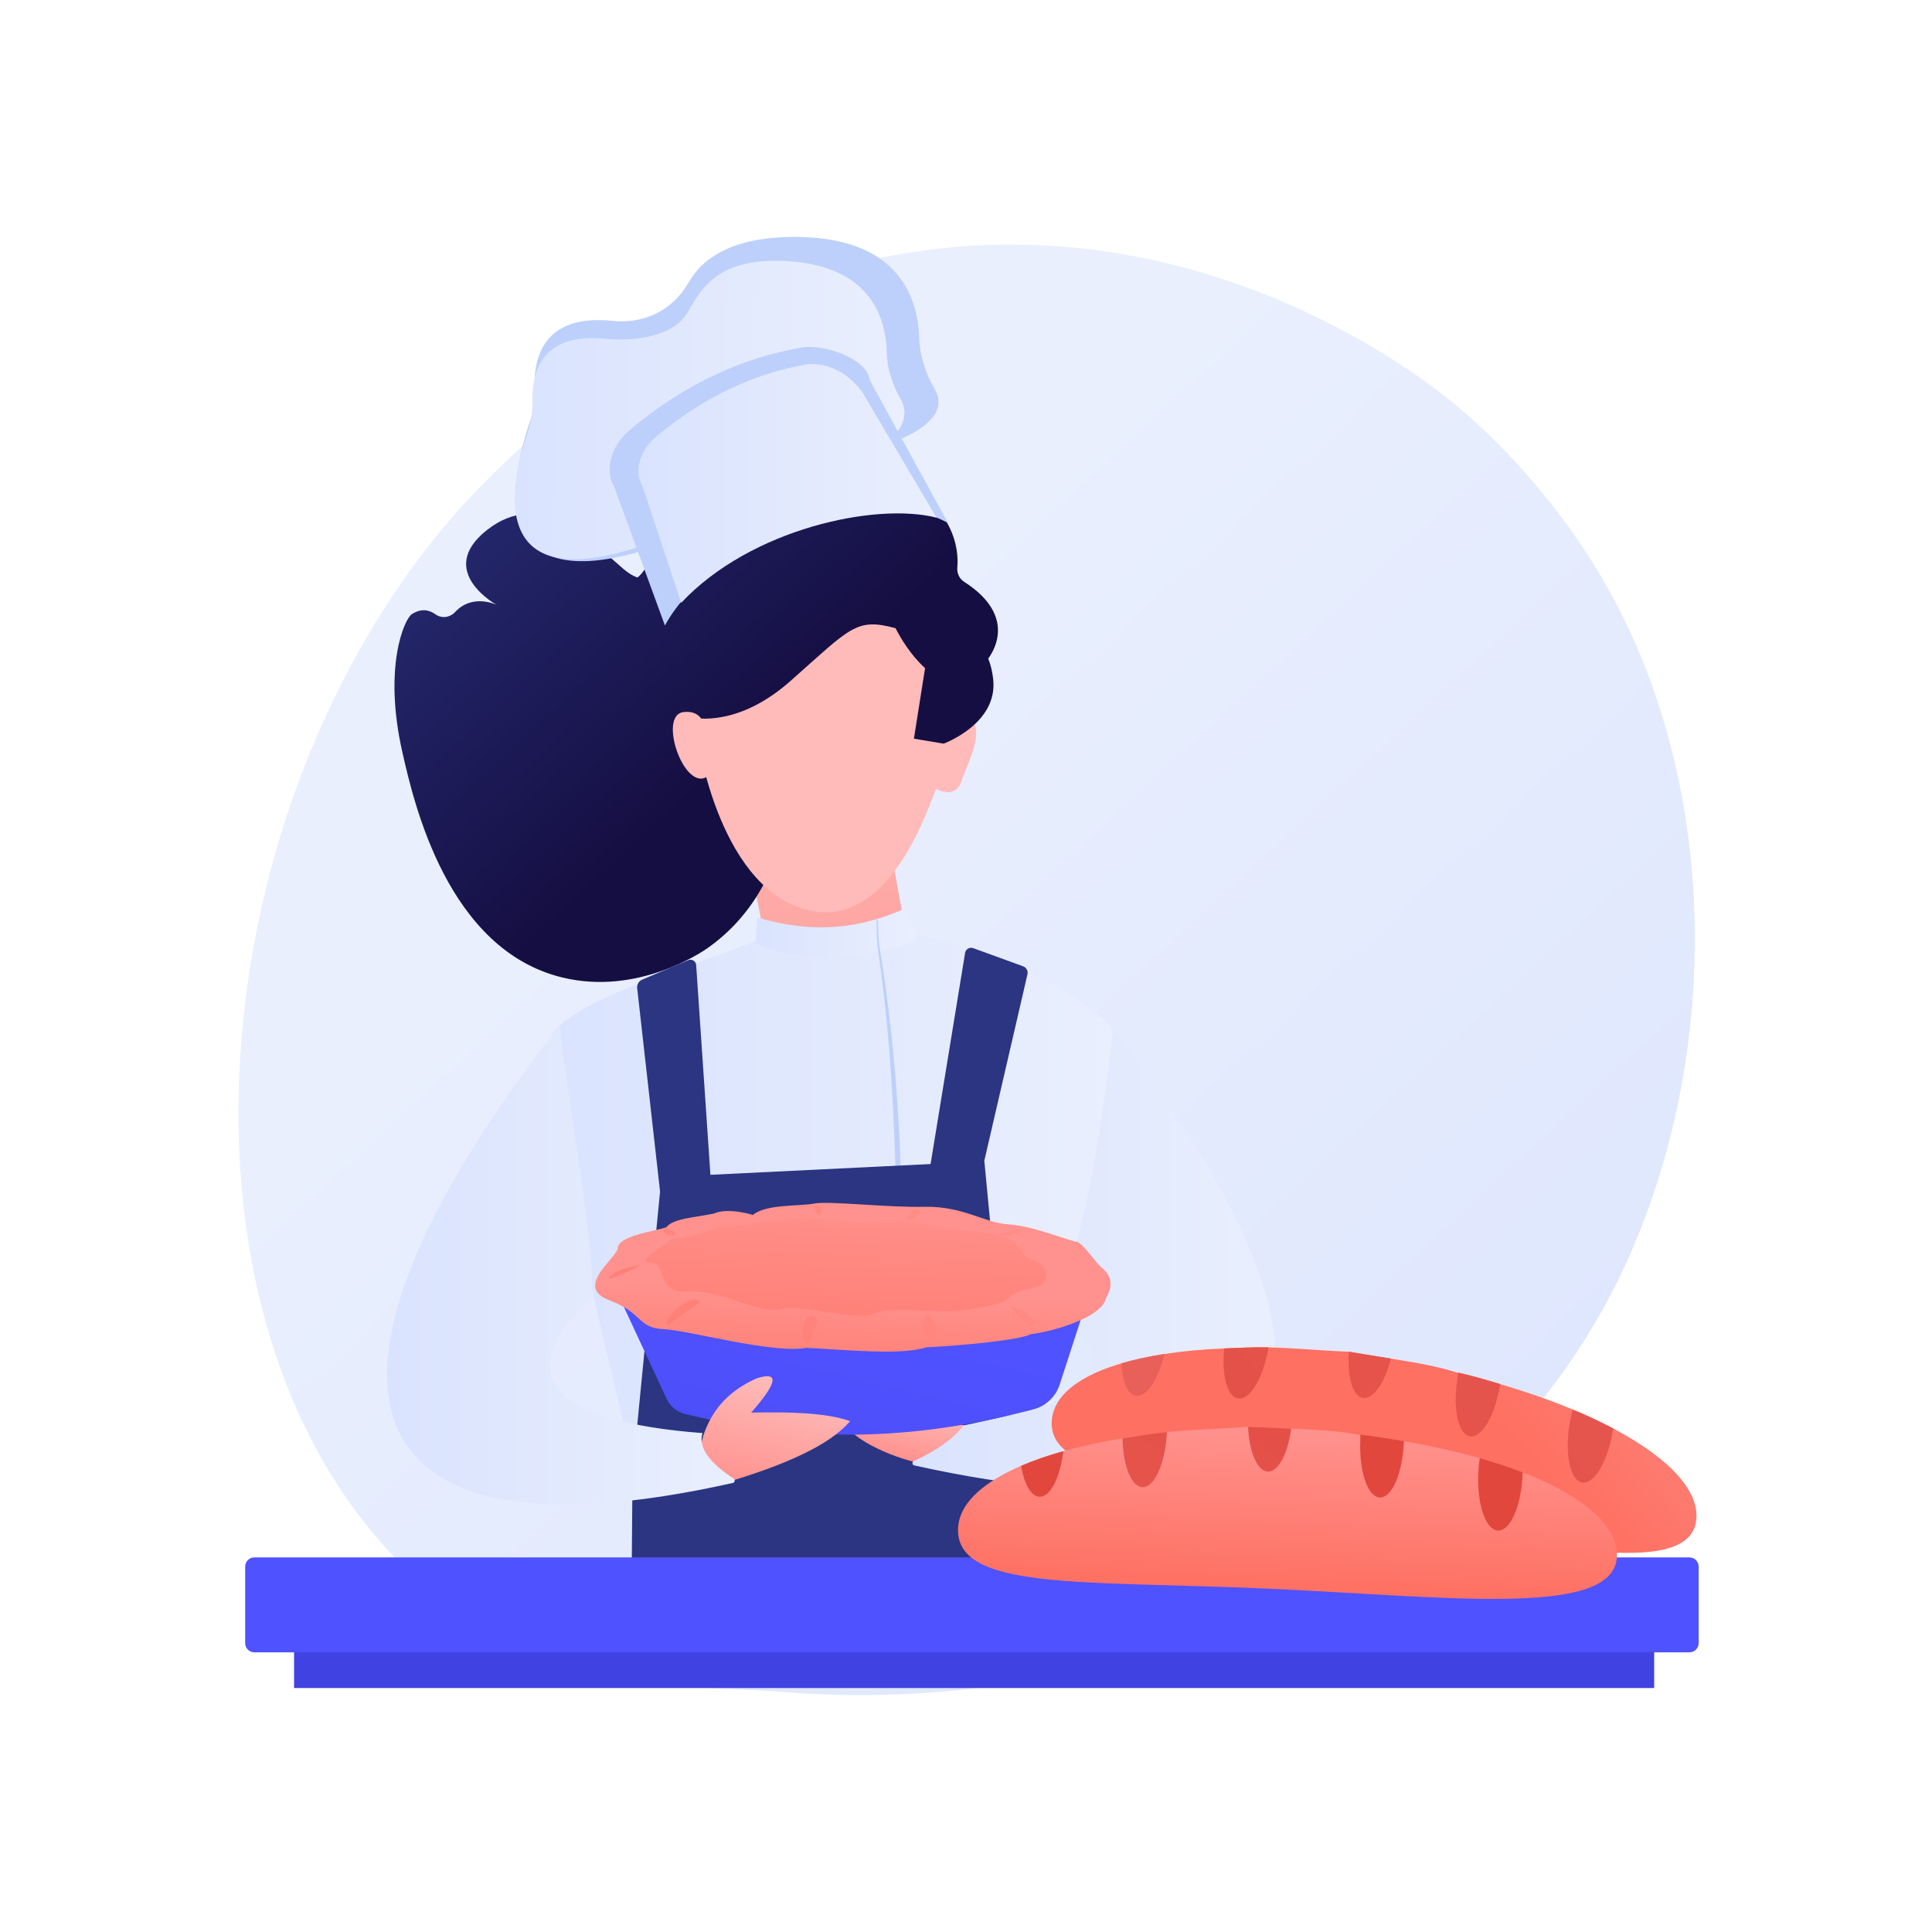
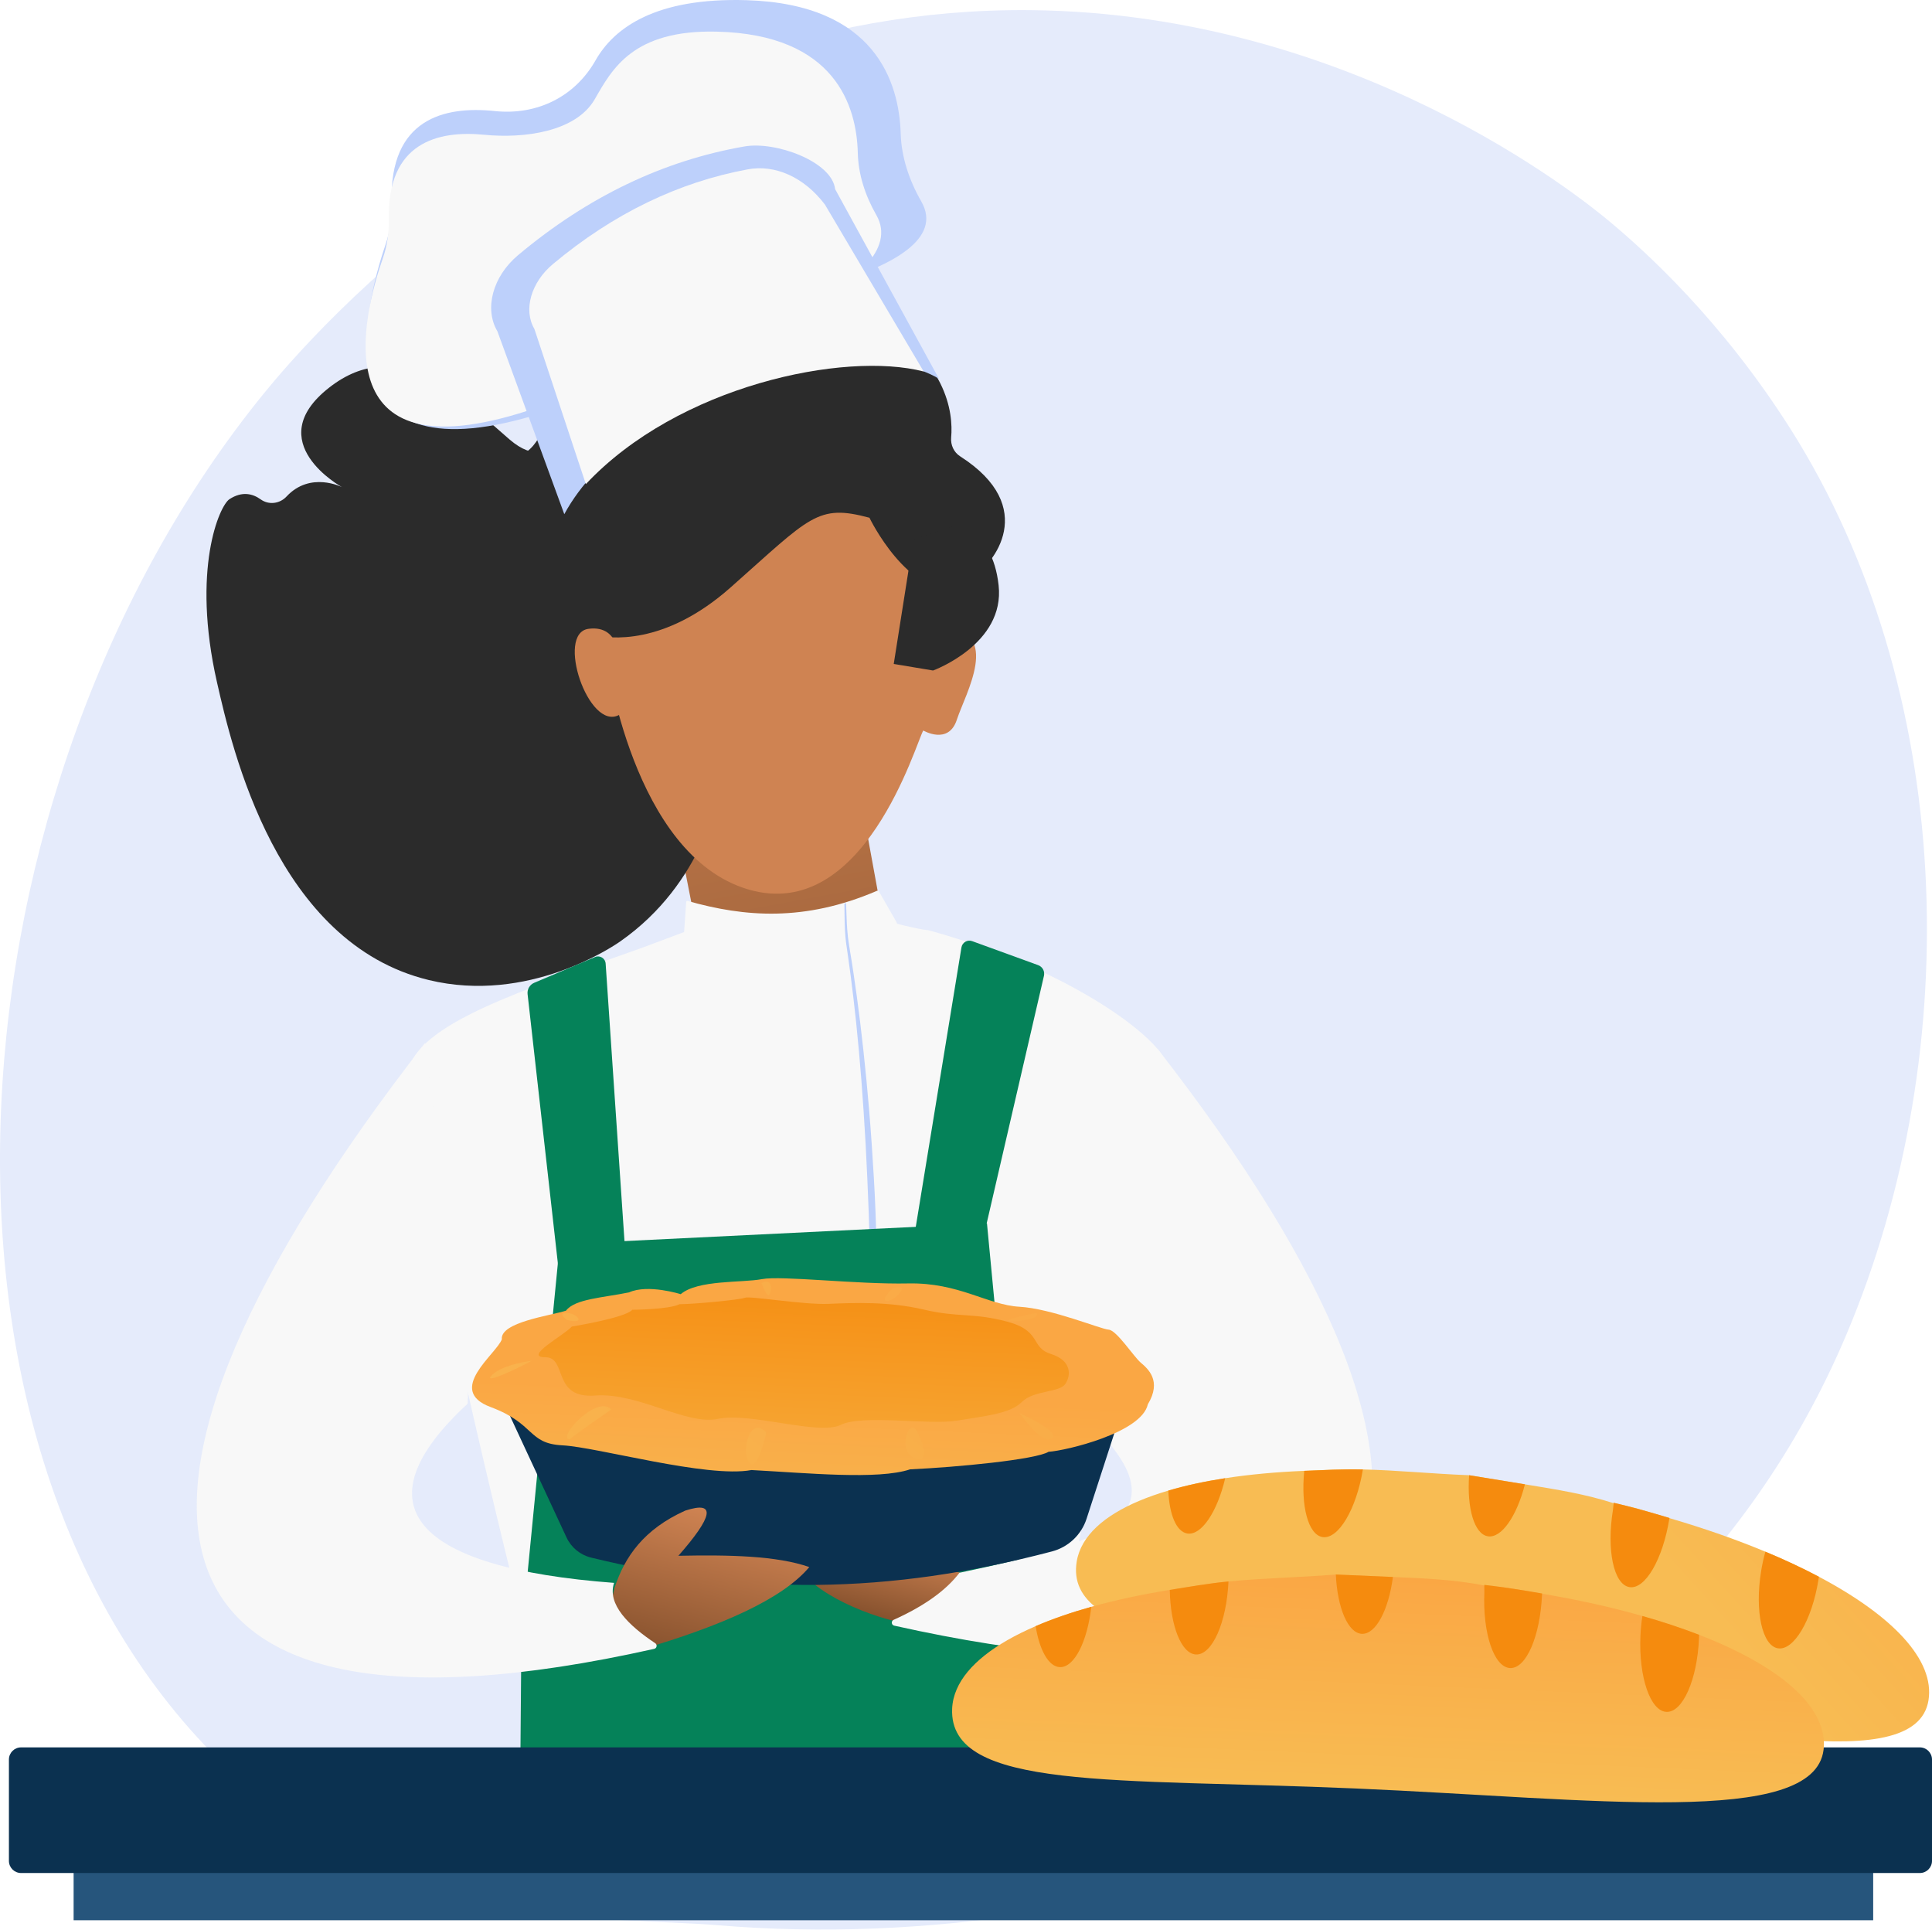
- <svg xmlns="http://www.w3.org/2000/svg" version="1.1" x="0px" y="0px" viewBox="0 0 3710 3710" style="enable-background:new 0 0 3710 3710;" xml:space="preserve">
+ <svg xmlns="http://www.w3.org/2000/svg" version="1.1" x="0px" y="0px" style="enable-background:new 0 0 3710 3710;" xml:space="preserve" viewBox="457.86 455 2804.02 2800">
  <g id="Illustration">
    <g>
      <linearGradient id="SVGID_1_" gradientUnits="userSpaceOnUse" x1="3424.883" y1="3656.116" x2="1358.19" y2="1425.4">
-         <stop offset="0" style="stop-color:#DAE3FE" />
-         <stop offset="1" style="stop-color:#E9EFFD" />
+         <stop offset="0" style="stop-color:#e5ebfb" />
+         <stop offset="1" style="stop-color:#e5ebfb" />
      </linearGradient>
      <path style="fill:url(#SVGID_1_);" d="M3137.271,2392.462c-283.314,669.324-1051.051,905.324-1637.008,856.307    c-159.99-13.384-462.013,11.178-713.359-229.063c-482.691-461.368-408.352-1425.756,53.722-1993.535    c59.506-73.118,471.394-563.002,1113.245-556.445c469.929,4.801,799.767,273.108,839.874,306.534    c50.666,42.226,162.415,142.568,263.127,301.755C3293.512,1452.048,3314.314,1974.201,3137.271,2392.462z" />
      <g>
        <linearGradient id="SVGID_00000174587574141040710540000010248567844444228023_" gradientUnits="userSpaceOnUse" x1="1494.858" y1="1209.394" x2="1708.777" y2="2368.126">
-           <stop offset="0" style="stop-color:#FEBBBA" />
-           <stop offset="1" style="stop-color:#FF928E" />
+           <stop offset="0" style="stop-color:#cf8352" />
+           <stop offset="1" style="stop-color:#87522e" />
        </linearGradient>
        <polygon style="fill:url(#SVGID_00000174587574141040710540000010248567844444228023_);" points="1434.971,1630.766     1487.735,1899.493 1754.991,1875.507 1703.267,1592.517    " />
        <g>
          <linearGradient id="SVGID_00000072271763696053594130000009558107434234542991_" gradientUnits="userSpaceOnUse" x1="719.1" y1="688.745" x2="1422.209" y2="1443.821">
-             <stop offset="0" style="stop-color:#2B3582" />
-             <stop offset="1" style="stop-color:#150E42" />
+             <stop offset="0" style="stop-color:#2b2b2b" />
+             <stop offset="1" style="stop-color:#2b2b2b" />
          </linearGradient>
          <path style="fill:url(#SVGID_00000072271763696053594130000009558107434234542991_);" d="M1296.131,1042.179      c0,0-26.754,112.601-98.798,50.471c-72.046-62.13-161.13-154.029-261.872-75.085c-100.743,78.945,18.757,144.313,18.757,144.313      s-45.916-23.499-80.48,13.601c-9.935,10.662-25.805,12.625-37.636,4.116c-11.158-8.027-26.574-12.322-45.18-0.255      c-14.637,9.493-55.373,101.902-18.136,265.757c22.176,97.581,86.662,378.656,307.401,432.055      c144.131,34.868,267.205-48.572,278.018-56.146c120.896-84.686,143.925-214.227,147.689-237.815      c-6.746-25.99-38.534-158.767,38.505-266.61c17.515-24.519,68.562-87.816,147.297-99.577c16.937-2.53,34.584,0.82,59.147,8.774      c0,0,20.701,115.839,97.279,111.531c0,0-7.548-29.122,22.222-46.16c28.53-16.331,96.684-100.018-19-173.988      c-9.184-5.874-13.987-16.525-13.016-27.382c3.131-35.028-4.756-115.239-123.058-181.101      c-150.345-83.698-254.514-67.035-310.198,16.117c-4.038,6.028-10.393,10.109-17.495,11.605      C1363.698,941.441,1309.019,961.699,1296.131,1042.179z" />
          <linearGradient id="SVGID_00000149384206339654122850000000085403362548781190_" gradientUnits="userSpaceOnUse" x1="1429.609" y1="972.06" x2="1647.089" y2="123.533" gradientTransform="matrix(0.9977 0.0681 -0.0681 0.9977 345.4232 35.2827)">
-             <stop offset="0" style="stop-color:#FEBBBA" />
-             <stop offset="1" style="stop-color:#FF928E" />
+             <stop offset="0" style="stop-color:#cf8352" />
+             <stop offset="1" style="stop-color:#87522e" />
          </linearGradient>
          <path style="fill:url(#SVGID_00000149384206339654122850000000085403362548781190_);" d="M1337.958,1407.384      c0,0,37.517,288.626,205.768,338.25c168.255,49.625,243.338-212.245,254.125-230.581c0,0,36.67,21.574,48.752-15.745      c12.083-37.317,66.015-128.991-19.407-134.82c0,0,25.461-93.618,0.226-143.018c-25.237-49.4-74.411-167.184-199.743-147.129      C1502.35,1094.393,1347.674,1265.013,1337.958,1407.384z" />
          <linearGradient id="SVGID_00000112601972436098707720000006237124778174111152_" gradientUnits="userSpaceOnUse" x1="907.424" y1="488.652" x2="1632.024" y2="1266.809">
-             <stop offset="0" style="stop-color:#2B3582" />
-             <stop offset="1" style="stop-color:#150E42" />
+             <stop offset="0" style="stop-color:#2b2b2b" />
+             <stop offset="1" style="stop-color:#2b2b2b" />
          </linearGradient>
          <path style="fill:url(#SVGID_00000112601972436098707720000006237124778174111152_);" d="M1814.608,1092.728      c-9.47-5.4-14.808-15.794-14.39-26.685c1.348-35.142-10.603-114.849-132.097-174.618      c-154.402-75.954-257.59-54.022-308.979,31.851c-3.727,6.225-9.866,10.624-16.883,12.479      c-23.594,6.247-77.174,29.256-85.958,110.287c0,0-9.52,51.369-38.553,67.351c69.487,57.757,100.317,260.315,101.724,263.027      c21.764,5.284,101.987,16.694,198.715-68.939c115.958-102.655,125.799-121.514,201.566-101.171      c0,0,54.677,114.199,130.937,106.006c0,0-20.092-23.591,8.775-42.119C1887.128,1252.438,1933.9,1160.727,1814.608,1092.728z" />
          <linearGradient id="SVGID_00000172409288346089329810000013221684186496424613_" gradientUnits="userSpaceOnUse" x1="1181.851" y1="908.564" x2="1399.33" y2="60.038" gradientTransform="matrix(0.9977 0.0681 -0.0681 0.9977 345.4232 35.2827)">
-             <stop offset="0" style="stop-color:#FEBBBA" />
-             <stop offset="1" style="stop-color:#FF928E" />
+             <stop offset="0" style="stop-color:#cf8352" />
+             <stop offset="1" style="stop-color:#87522e" />
          </linearGradient>
          <path style="fill:url(#SVGID_00000172409288346089329810000013221684186496424613_);" d="M1356.292,1418.171      c0,0,3.886-56.949-44.218-50.696c-48.105,6.253-0.127,148.703,44.155,125.047L1356.292,1418.171z" />
        </g>
        <g>
          <linearGradient id="SVGID_00000001644449549066807810000003493703709797907600_" gradientUnits="userSpaceOnUse" x1="1049.377" y1="2345.37" x2="2151.857" y2="2345.37">
-             <stop offset="0" style="stop-color:#DAE3FE" />
-             <stop offset="1" style="stop-color:#E9EFFD" />
+             <stop offset="0" style="stop-color:#f8f8f8" />
+             <stop offset="1" style="stop-color:#f8f8f8" />
          </linearGradient>
          <path style="fill:url(#SVGID_00000001644449549066807810000003493703709797907600_);" d="M1804.139,1804.554      c-0.271,1.318-43.939-7.908-64.868-15.055l-270.89,11.425l-79.064,29.569c-172.74,61.879-327.279,109.621-339.94,181.663      c6.299,138.95,144.511,717.511,191.432,889.083l753.414-49.136l156.139-842.782      C2167.781,1982.214,2031.888,1866.611,1804.139,1804.554z" />
          <linearGradient id="SVGID_00000005246861982984446200000013357325442678050439_" gradientUnits="userSpaceOnUse" x1="1450.59" y1="1792.29" x2="1759.924" y2="1792.29">
-             <stop offset="0" style="stop-color:#DAE3FE" />
-             <stop offset="1" style="stop-color:#E9EFFD" />
+             <stop offset="0" style="stop-color:#f8f8f8" />
+             <stop offset="1" style="stop-color:#f8f8f8" />
          </linearGradient>
          <path style="fill:url(#SVGID_00000005246861982984446200000013357325442678050439_);" d="M1455.783,1762.349      c82.511,23.435,169.865,30.505,274.899-14.684c1.251-0.538,2.7,0.115,3.097,1.417l25.022,43.652      c1.853,3.232,1.379,7.299-1.183,10.004c-2.972,3.139-6.565,6.615-7.047,6.776c-128.393,42.927-245.941,29.63-299.134,1.648      c-0.567-0.298-0.889-0.901-0.844-1.54l3.162-45.849C1453.826,1762.759,1454.806,1762.072,1455.783,1762.349z" />
          <g>
            <path style="fill:#BDD0FB;" d="M1685.884,1766.83c0,0,0.151,4.329,0.432,12.445c0.323,8.102,0.511,20.011,2.125,34.973       c1.771,14.854,5.392,33.048,8.293,53.944c3.177,20.896,6.324,44.514,9.541,70.317c6.244,51.621,12.353,112.003,16.769,176.862       c2.145,32.429,4.344,65.953,5.546,100.062c1.301,34.103,2.367,68.758,2.876,103.425c0.318,34.67,0.387,69.341-0.116,103.465       c-0.48,34.122-1.223,67.7-2.48,100.177c-0.541,16.239-1.287,32.204-2.073,47.823c-0.946,15.614-1.72,30.896-2.781,45.754       c-1.937,29.726-4.207,57.801-6.537,83.691c-1.105,12.95-2.416,25.339-3.596,37.124c-1.332,11.772-2.595,22.937-3.781,33.43       c-2.55,20.964-4.858,39.225-7.012,54.23c-1.993,15.027-3.962,26.775-5.197,34.8c-1.257,8.02-1.928,12.297-1.928,12.297       s0.504-4.3,1.448-12.364c0.956-8.061,2.347-19.883,3.942-34.947c3.376-30.107,7.281-73.211,10.957-124.986       c1.817-25.89,3.53-53.956,4.878-83.66c1.396-29.703,2.449-61.041,3.387-93.46c0.963-32.419,1.405-65.935,1.58-99.986       c0.202-34.055-0.191-68.65-0.797-103.235c-0.429-34.59-1.415-69.171-2.635-103.2c-1.306-34.025-2.701-67.51-4.494-99.891       c-1.766-32.385-3.948-63.662-6.189-93.309c-2.309-29.642-4.919-57.631-7.561-83.448c-2.748-25.798-5.468-49.44-8.261-70.326       c-1.344-10.447-2.685-20.225-4.03-29.262c-1.269-9.012-2.633-17.333-3.268-24.974c-1.31-15.209-1.237-27.149-1.387-35.264       c-0.108-8.112-0.165-12.438-0.165-12.438c-0.014-0.694,0.538-1.269,1.233-1.282       C1685.288,1765.604,1685.856,1766.15,1685.884,1766.83z" />
          </g>
        </g>
        <linearGradient id="SVGID_00000022538907211235582640000008120789738493343902_" gradientUnits="userSpaceOnUse" x1="988.584" y1="437.808" x2="1691.695" y2="1192.888">
-           <stop offset="0" style="stop-color:#2B3582" />
-           <stop offset="1" style="stop-color:#150E42" />
+           <stop offset="0" style="stop-color:#2b2b2b" />
+           <stop offset="1" style="stop-color:#2b2b2b" />
        </linearGradient>
        <path style="fill:url(#SVGID_00000022538907211235582640000008120789738493343902_);" d="M1840.612,1218.695     c0,0,57.079,0,66.593,85.621s-95.135,123.674-95.135,123.674l-57.079-9.512l28.54-180.755L1840.612,1218.695z" />
        <g>
          <linearGradient id="SVGID_00000109028546431810902750000014375030202822729389_" gradientUnits="userSpaceOnUse" x1="1913.192" y1="1638.59" x2="2505.597" y2="1142.772">
-             <stop offset="0" style="stop-color:#2B3582" />
-             <stop offset="1" style="stop-color:#150E42" />
+             <stop offset="0" style="stop-color:#058259" />
+             <stop offset="1" style="stop-color:#058259" />
          </linearGradient>
          <path style="fill:url(#SVGID_00000109028546431810902750000014375030202822729389_);" d="M1223.574,1897.574l57.635,512.308      l93.904,6.552l-38.257-563.223c-0.515-7.583-8.348-12.401-15.349-9.439l-88.32,37.366      C1226.698,1883.884,1222.786,1890.571,1223.574,1897.574z" />
          <linearGradient id="SVGID_00000025445181763286219250000011207761146735714977_" gradientUnits="userSpaceOnUse" x1="2128.365" y1="1876.879" x2="2726.187" y2="1376.526">
-             <stop offset="0" style="stop-color:#2B3582" />
-             <stop offset="1" style="stop-color:#150E42" />
+             <stop offset="0" style="stop-color:#058259" />
+             <stop offset="1" style="stop-color:#058259" />
          </linearGradient>
          <path style="fill:url(#SVGID_00000025445181763286219250000011207761146735714977_);" d="M1853.273,1829.822l-91.625,560.406      l91.72-2.184l119.639-517.01c1.516-6.549-2.094-13.199-8.412-15.496l-95.772-34.826      C1861.93,1818.205,1854.456,1822.583,1853.273,1829.822z" />
          <linearGradient id="SVGID_00000171719202496015901910000018313301580056035492_" gradientUnits="userSpaceOnUse" x1="2495.16" y1="1918.185" x2="3258.504" y2="1279.299">
-             <stop offset="0" style="stop-color:#2B3582" />
-             <stop offset="1" style="stop-color:#150E42" />
+             <stop offset="0" style="stop-color:#058259" />
+             <stop offset="1" style="stop-color:#058259" />
          </linearGradient>
          <polygon style="fill:url(#SVGID_00000171719202496015901910000018313301580056035492_);" points="1270.228,2260.563      1890.301,2230.234 1967.81,3042.394 1212.939,3032.284 1214.603,2829.174     " />
        </g>
        <g>
          <linearGradient id="SVGID_00000115506748105521083740000010765181538787513491_" gradientUnits="userSpaceOnUse" x1="1754.778" y1="2680.073" x2="1724.194" y2="2799.289">
-             <stop offset="0" style="stop-color:#FEBBBA" />
-             <stop offset="1" style="stop-color:#FF928E" />
+             <stop offset="0" style="stop-color:#cf8352" />
+             <stop offset="1" style="stop-color:#87522e" />
          </linearGradient>
          <path style="fill:url(#SVGID_00000115506748105521083740000010765181538787513491_);" d="M1791.317,2814.173      c-52.707-6.024-144.207-39.414-173.613-83.531l149.045-47.498c23.822,28.303,55.806,47.658,96.634,57.325L1791.317,2814.173z" />
          <linearGradient id="SVGID_00000045581694272853563880000011952325063689574032_" gradientUnits="userSpaceOnUse" x1="1752.188" y1="2417.262" x2="2449.687" y2="2417.262">
-             <stop offset="0" style="stop-color:#DAE3FE" />
-             <stop offset="1" style="stop-color:#E9EFFD" />
+             <stop offset="0" style="stop-color:#f8f8f8" />
+             <stop offset="1" style="stop-color:#f8f8f8" />
          </linearGradient>
          <path style="fill:url(#SVGID_00000045581694272853563880000011952325063689574032_);" d="M2137.431,1976.364      c-14.406,134.609-70.505,555.751-139.292,506.617c210.133,171.876,64.365,209.08-147.761,254.303      c-19.786,25.989-51.918,48.671-95.538,68.273c-3.922,1.763-3.368,7.504,0.829,8.441      C2531.842,2987.31,2653.836,2638.653,2137.431,1976.364z" />
        </g>
        <g>
          <g>
            <path style="fill:#BDD0FB;" d="M1484.43,909.515c14.542-8.212,372.97-53.711,310.504-162.287       c-17.847-31.02-28.817-64.708-29.836-98.29c-2.243-73.701-36.176-188.009-223.782-193.685       c-132.02-3.996-192.268,40.047-219.143,87.392c-29.538,52.036-83.958,80.043-146.354,73.5       c-74.12-7.773-152.447,11.932-149.586,131.245c0.528,21.976-2.206,43.297-8.898,62.827       c-31.044,90.613-94.208,346.986,230.296,243.103c11.279-3.611,22.005-8.581,31.88-14.799L1484.43,909.515z" />
          </g>
          <linearGradient id="SVGID_00000178190057141247135270000000236520469965066896_" gradientUnits="userSpaceOnUse" x1="995.266" y1="784.824" x2="1735.994" y2="784.824" gradientTransform="matrix(1.0089 -0.0065 -0.0065 1.0048 -9.4641 7.2316)">
-             <stop offset="0" style="stop-color:#DAE3FE" />
-             <stop offset="1" style="stop-color:#E9EFFD" />
+             <stop offset="0" style="stop-color:#f8f8f8" />
+             <stop offset="1" style="stop-color:#f8f8f8" />
          </linearGradient>
          <path style="fill:url(#SVGID_00000178190057141247135270000000236520469965066896_);" d="M1470.633,970.273      c13.434-7.614,315.936-104.095,259.087-203.246c-16.242-28.328-26.139-59.141-26.878-89.917      c-1.626-67.542-32.179-172.116-204.822-176.204c-121.49-2.878-151.823,54.332-176.841,97.889      c-27.496,47.873-103.135,57.386-160.526,51.76c-68.175-6.684-140.386,11.843-138.463,121.19      c0.356,20.141-2.288,39.7-8.563,57.641c-29.113,83.242-88.774,318.612,210.524,221.462c10.402-3.377,20.305-7.996,29.431-13.755      L1470.633,970.273z" />
          <g>
            <path style="fill:#BDD0FB;" d="M1179.76,935.738l97.081,265.405c94.394-174.244,419.597-270.526,543.769-196.543       l-150.683-275.16c-4.64-40.065-86.229-69.821-131.548-61.934c-117.266,20.407-226.93,72.478-328.623,157.767       C1172.981,856.115,1160.369,902.956,1179.76,935.738z" />
          </g>
          <linearGradient id="SVGID_00000030468507294742355400000004664566783022355376_" gradientUnits="userSpaceOnUse" x1="1226.063" y1="928.346" x2="1798.466" y2="928.346">
-             <stop offset="0" style="stop-color:#DAE3FE" />
-             <stop offset="1" style="stop-color:#E9EFFD" />
+             <stop offset="0" style="stop-color:#f8f8f8" />
+             <stop offset="1" style="stop-color:#f8f8f8" />
          </linearGradient>
          <path style="fill:url(#SVGID_00000030468507294742355400000004664566783022355376_);" d="M1233.43,932.304l74.707,225.223      c133.893-142.881,375.033-193.201,490.329-163.443l-143.34-242.238c-30.826-40.573-73.018-58.307-111.884-51.116      c-100.567,18.606-194.978,64.001-282.931,137.498C1228.504,864.806,1217.197,904.696,1233.43,932.304z" />
        </g>
        <g>
          <linearGradient id="SVGID_00000066516171799992657200000007236896397078547877_" gradientUnits="userSpaceOnUse" x1="1630.374" y1="2510.573" x2="1306.57" y2="3862.932">
-             <stop offset="0" style="stop-color:#4F52FF" />
-             <stop offset="1" style="stop-color:#4042E2" />
+             <stop offset="0" style="stop-color:#0b3150" />
+             <stop offset="1" style="stop-color:#0b3150" />
          </linearGradient>
          <path style="fill:url(#SVGID_00000066516171799992657200000007236896397078547877_);" d="M1181.005,2473.078l99.032,212.845      c6.819,14.656,19.922,25.466,35.625,29.301c223.94,54.696,429.661,53.969,668.943-8.899      c23.711-6.23,42.664-24.065,50.234-47.383l69.917-215.346L1181.005,2473.078z" />
          <linearGradient id="SVGID_00000128469813975644774760000003903120576449188763_" gradientUnits="userSpaceOnUse" x1="1637.395" y1="2476.59" x2="1625.122" y2="2760.554">
-             <stop offset="0" style="stop-color:#FF928E" />
-             <stop offset="1" style="stop-color:#FE7062" />
+             <stop offset="0" style="stop-color:#faa744" />
+             <stop offset="1" style="stop-color:#f8bc53" />
          </linearGradient>
          <path style="fill:url(#SVGID_00000128469813975644774760000003903120576449188763_);" d="M1445.815,2333.01      c0,0-47.441-15.073-75.043-2.599c-37.953,7.797-78.493,9.356-91.431,26.509c-22.427,7.277-95.744,16.633-93.156,41.582      c-7.763,21.311-81.943,73.808-16.389,98.237c65.555,24.429,53.479,53.017,104.37,55.616s209.602,47.819,274.294,35.865      c80.218,4.158,183.725,14.553,230.303-1.04c68.142-3.119,182-14.034,200.976-25.469c25.014-1.559,134.99-27.548,144.047-68.87      c20.701-34.305,0-51.667-10.351-60.528c-10.351-8.861-34.934-47.065-46.578-47.844c-11.645-0.78-82.806-30.565-129.384-33.215      c-46.578-2.65-87.981-35.395-161.73-33.836c-73.749,1.559-183.725-11.695-212.19-6.237      C1535.09,2316.637,1470.398,2311.959,1445.815,2333.01z" />
          <linearGradient id="SVGID_00000090271430343708244510000008221935113552952974_" gradientUnits="userSpaceOnUse" x1="1630.964" y1="2280.81" x2="1609.626" y2="2774.539">
-             <stop offset="0" style="stop-color:#FF928E" />
-             <stop offset="1" style="stop-color:#FE7062" />
+             <stop offset="0" style="stop-color:#f58b0e" />
+             <stop offset="1" style="stop-color:#f8bc53" />
          </linearGradient>
          <path style="fill:url(#SVGID_00000090271430343708244510000008221935113552952974_);" d="M1287.795,2379.982      c0,0,78.222-12.652,87.716-24.354c0,0,53.053-0.268,68.579-8.064c19.839,0,87.888-6.351,94.881-9.356      c6.993-3.005,84.531,10.396,121.621,8.836c37.09-1.559,87.119-3.638,138.01,8.316c50.891,11.955,71.592,4.158,121.621,17.672      c50.029,13.514,32.777,37.424,62.967,46.78c30.19,9.356,29.327,31.186,20.702,43.661s-45.716,8.836-62.967,25.989      c-17.251,17.153-53.479,20.271-94.019,27.028s-137.147-9.356-169.062,6.237c-31.915,15.593-131.109-18.712-177.687-8.836      c-46.578,9.876-115.197-38.469-178.55-33.785s-39.678-55.616-72.455-55.616S1277.272,2392.129,1287.795,2379.982z" />
          <linearGradient id="SVGID_00000134960518943302840230000010931119406492379038_" gradientUnits="userSpaceOnUse" x1="2135.808" y1="2309.472" x2="1491.638" y2="3100.334">
-             <stop offset="0" style="stop-color:#FF928E" />
-             <stop offset="1" style="stop-color:#FE7062" />
+             <stop offset="0" style="stop-color:#faa744" />
+             <stop offset="1" style="stop-color:#f8bc53" />
          </linearGradient>
          <path style="fill:url(#SVGID_00000134960518943302840230000010931119406492379038_);" d="M1937.473,2505.574      c0,0,62.104,28.068,46.578,36.904C1968.526,2551.314,1940.924,2508.693,1937.473,2505.574z" />
          <linearGradient id="SVGID_00000147198409054439204820000005261566084872161920_" gradientUnits="userSpaceOnUse" x1="2018.088" y1="2266.59" x2="1374.24" y2="3057.056">
-             <stop offset="0" style="stop-color:#FF928E" />
-             <stop offset="1" style="stop-color:#FE7062" />
+             <stop offset="0" style="stop-color:#faa744" />
+             <stop offset="1" style="stop-color:#f8bc53" />
          </linearGradient>
          <path style="fill:url(#SVGID_00000147198409054439204820000005261566084872161920_);" d="M1787.388,2529.484      c0,0,26.739,48.339,0,42.102C1760.649,2565.348,1774.45,2514.411,1787.388,2529.484z" />
          <linearGradient id="SVGID_00000135665004848213645790000009761304622385142678_" gradientUnits="userSpaceOnUse" x1="-8199.765" y1="8066.183" x2="-9219.82" y2="9318.527" gradientTransform="matrix(-0.1342 -0.991 0.8607 -0.1166 -327.1172 -721.8555)">
-             <stop offset="0" style="stop-color:#FF928E" />
-             <stop offset="1" style="stop-color:#FE7062" />
+             <stop offset="0" style="stop-color:#faa744" />
+             <stop offset="1" style="stop-color:#f8bc53" />
          </linearGradient>
          <path style="fill:url(#SVGID_00000135665004848213645790000009761304622385142678_);" d="M2026.35,2435.739      c0,0,65.456-21.602,60.136-4.907C2081.165,2447.525,2006.556,2445.222,2026.35,2435.739z" />
          <linearGradient id="SVGID_00000041997613133519906060000000295849399138388119_" gradientUnits="userSpaceOnUse" x1="1864.62" y1="2169.948" x2="1181.574" y2="3008.539">
-             <stop offset="0" style="stop-color:#FF928E" />
-             <stop offset="1" style="stop-color:#FE7062" />
+             <stop offset="0" style="stop-color:#faa744" />
+             <stop offset="1" style="stop-color:#f8bc53" />
          </linearGradient>
          <path style="fill:url(#SVGID_00000041997613133519906060000000295849399138388119_);" d="M1570.023,2533.642      c0,0-12.938,60.294-25.014,43.141C1532.933,2559.631,1546.734,2508.693,1570.023,2533.642z" />
          <linearGradient id="SVGID_00000063635547497908148320000000768102574685458870_" gradientUnits="userSpaceOnUse" x1="1719.46" y1="2018.197" x2="944.887" y2="2969.157">
-             <stop offset="0" style="stop-color:#FF928E" />
-             <stop offset="1" style="stop-color:#FE7062" />
+             <stop offset="0" style="stop-color:#faa744" />
+             <stop offset="1" style="stop-color:#f8bc53" />
          </linearGradient>
          <path style="fill:url(#SVGID_00000063635547497908148320000000768102574685458870_);" d="M1344.895,2500.377      c0,0-50.028,34.633-60.379,43.305C1265.54,2541.439,1325.057,2478.027,1344.895,2500.377z" />
          <linearGradient id="SVGID_00000082359265987809297650000004758984596179919494_" gradientUnits="userSpaceOnUse" x1="1622.147" y1="1922.404" x2="794.712" y2="2938.264">
-             <stop offset="0" style="stop-color:#FF928E" />
-             <stop offset="1" style="stop-color:#FE7062" />
+             <stop offset="0" style="stop-color:#faa744" />
+             <stop offset="1" style="stop-color:#f8bc53" />
          </linearGradient>
          <path style="fill:url(#SVGID_00000082359265987809297650000004758984596179919494_);" d="M1229.312,2429.688      c0,0-40.54,4.678-56.929,20.271C1155.995,2465.552,1206.886,2442.162,1229.312,2429.688z" />
          <linearGradient id="SVGID_00000174589808590732088810000003421737712136051630_" gradientUnits="userSpaceOnUse" x1="1626.171" y1="1948.156" x2="810.699" y2="2949.328">
-             <stop offset="0" style="stop-color:#FF928E" />
-             <stop offset="1" style="stop-color:#FE7062" />
+             <stop offset="0" style="stop-color:#faa744" />
+             <stop offset="1" style="stop-color:#f8bc53" />
          </linearGradient>
          <path style="fill:url(#SVGID_00000174589808590732088810000003421737712136051630_);" d="M1280.832,2370.434      c0,0-15.545-10.915,0-10.135C1296.376,2361.078,1309.059,2377.346,1280.832,2370.434z" />
          <linearGradient id="SVGID_00000025414992576596357110000000253466140885365681_" gradientUnits="userSpaceOnUse" x1="1743.513" y1="2110.846" x2="1102.223" y2="2898.171">
-             <stop offset="0" style="stop-color:#FF928E" />
-             <stop offset="1" style="stop-color:#FE7062" />
+             <stop offset="0" style="stop-color:#faa744" />
+             <stop offset="1" style="stop-color:#f8bc53" />
          </linearGradient>
          <path style="fill:url(#SVGID_00000025414992576596357110000000253466140885365681_);" d="M1563.123,2316.897      c0,0,8.626,24.429,12.076,15.593C1578.649,2323.654,1577.786,2309.62,1563.123,2316.897z" />
          <linearGradient id="SVGID_00000137844600168594426620000014089559651872755092_" gradientUnits="userSpaceOnUse" x1="1909.521" y1="2142.095" x2="1143.903" y2="3082.061">
-             <stop offset="0" style="stop-color:#FF928E" />
-             <stop offset="1" style="stop-color:#FE7062" />
+             <stop offset="0" style="stop-color:#faa744" />
+             <stop offset="1" style="stop-color:#f8bc53" />
          </linearGradient>
          <path style="fill:url(#SVGID_00000137844600168594426620000014089559651872755092_);" d="M1753.317,2324.646      c0,0-18.976,18.24-7.763,18.24C1756.767,2342.885,1782.213,2315.241,1753.317,2324.646z" />
          <linearGradient id="SVGID_00000119076980353569743020000005163431689828334991_" gradientUnits="userSpaceOnUse" x1="2075.129" y1="2203.843" x2="1210.903" y2="3264.872">
-             <stop offset="0" style="stop-color:#FF928E" />
-             <stop offset="1" style="stop-color:#FE7062" />
+             <stop offset="0" style="stop-color:#faa744" />
+             <stop offset="1" style="stop-color:#f8bc53" />
          </linearGradient>
          <path style="fill:url(#SVGID_00000119076980353569743020000005163431689828334991_);" d="M1962.008,2360.258      c0,0-53.862,10.47-38.336,11.882C1939.198,2373.552,1969.661,2367.352,1962.008,2360.258z" />
        </g>
        <g>
          <linearGradient id="SVGID_00000051378852875328648400000013780723040661687482_" gradientUnits="userSpaceOnUse" x1="1514.556" y1="2652.654" x2="1459.609" y2="2866.835">
-             <stop offset="0" style="stop-color:#FEBBBA" />
-             <stop offset="1" style="stop-color:#FF928E" />
+             <stop offset="0" style="stop-color:#cf8352" />
+             <stop offset="1" style="stop-color:#87522e" />
          </linearGradient>
          <path style="fill:url(#SVGID_00000051378852875328648400000013780723040661687482_);" d="M1349.954,2758.574      c14.797-44.627,42.23-84.366,102.327-111.462c46.117-15.029,39.718,9.142-9.827,65.514c73.687-1.54,142.951-0.09,189.992,16.379      c-39.269,46.674-127.709,85.38-244.041,119.564C1347.561,2831.742,1338.218,2800.111,1349.954,2758.574z" />
          <linearGradient id="SVGID_00000093149854486641755840000014007811933411736448_" gradientUnits="userSpaceOnUse" x1="743.445" y1="2428.852" x2="1410.854" y2="2428.852">
-             <stop offset="0" style="stop-color:#DAE3FE" />
-             <stop offset="1" style="stop-color:#E9EFFD" />
+             <stop offset="0" style="stop-color:#f8f8f8" />
+             <stop offset="1" style="stop-color:#f8f8f8" />
          </linearGradient>
          <path style="fill:url(#SVGID_00000093149854486641755840000014007811933411736448_);" d="M1074.771,1968.5      c14.542,142.8,68.522,422.368,61.782,523.467c-161.376,148.946-75.627,238.387,212.542,259.968      c-10.23,30.99,20.854,61.75,59.725,87.538c3.326,2.206,2.395,7.332-1.5,8.204C629.046,3022.075,557.741,2631.59,1074.771,1968.5      z" />
        </g>
      </g>
      <g>
        <linearGradient id="SVGID_00000162321220456547934260000004884878124742832525_" gradientUnits="userSpaceOnUse" x1="1788.157" y1="1648.398" x2="1821.857" y2="2275.216">
-           <stop offset="0" style="stop-color:#4F52FF" />
-           <stop offset="1" style="stop-color:#4042E2" />
+           <stop offset="0" style="stop-color:#26557c" />
+           <stop offset="1" style="stop-color:#26557c" />
        </linearGradient>
        <rect x="564.704" y="3122.6" style="fill:url(#SVGID_00000162321220456547934260000004884878124742832525_);" width="2611.816" height="118.91" />
        <linearGradient id="SVGID_00000182514951952614712230000017140473632917609642_" gradientUnits="userSpaceOnUse" x1="1745.385" y1="3594.094" x2="1511.332" y2="4585.376">
-           <stop offset="0" style="stop-color:#4F52FF" />
-           <stop offset="1" style="stop-color:#4042E2" />
+           <stop offset="0" style="stop-color:#0b3150" />
+           <stop offset="1" style="stop-color:#0b3150" />
        </linearGradient>
        <path style="fill:url(#SVGID_00000182514951952614712230000017140473632917609642_);" d="M3244.22,3172.976H488.462     c-9.752,0-17.658-7.906-17.658-17.658v-147.011c0-9.752,7.906-17.658,17.658-17.658H3244.22c9.752,0,17.658,7.906,17.658,17.658     v147.011C3261.878,3165.071,3253.972,3172.976,3244.22,3172.976z" />
      </g>
      <g>
        <g>
          <linearGradient id="SVGID_00000108994758936436133010000005207194565434119339_" gradientUnits="userSpaceOnUse" x1="3256.861" y1="2255.931" x2="2812.027" y2="2660.326">
-             <stop offset="0" style="stop-color:#FF928E" />
-             <stop offset="1" style="stop-color:#FE7062" />
+             <stop offset="0" style="stop-color:#faa744" />
+             <stop offset="1" style="stop-color:#f8bc53" />
          </linearGradient>
          <path style="fill:url(#SVGID_00000108994758936436133010000005207194565434119339_);" d="M2582.025,2902.755      c-341.328-55.655-580.403-65.658-561.46-181.833c1.523-9.342,4.842-18.259,9.789-26.708      c18.932-32.462,62.183-58.215,123.13-76.175c24.74-7.305,52.413-13.326,82.584-17.996c35.139-5.406,73.603-8.993,114.74-10.67      c27.186-1.07,55.744-2.715,85.094-2.023c48.843,1.053,100.203,6.277,154.204,8.374l0.259,0.042      c0.052,0.009,0.052,0.009,0.104,0.017l82.828,13.505c43.749,7.134,86.469,13.971,126.631,27.096      c0.364,0.059,1.063-3.003,1.026,0.17l0.052,0.006c6.158,0.733,12.155,2.314,18.102,3.749c0.623,0.102,1.282,0.346,1.894,0.511      c10.377,2.36,20.51,5.257,30.51,8.295c1.277,0.339,2.489,0.756,3.714,1.087c8.578,2.611,17.157,5.223,25.58,7.802      c0.559,0.163,1.119,0.324,1.68,0.481c49.629,14.531,95.782,30.778,137.589,48.193c27.944,11.598,53.922,23.82,77.666,36.345      c107.018,56.621,168.553,120.985,159.018,179.465c-0.277,1.698-0.594,3.323-1.017,4.931      C3228.706,3036.372,2918.475,2957.615,2582.025,2902.755z" />
          <linearGradient id="SVGID_00000088835411528748179730000003545249435307323028_" gradientUnits="userSpaceOnUse" x1="1826.759" y1="3856.728" x2="4050.932" y2="1868.451">
-             <stop offset="0" style="stop-color:#E1473D" />
-             <stop offset="1" style="stop-color:#E9605A" />
+             <stop offset="0" style="stop-color:#f58b0e" />
+             <stop offset="1" style="stop-color:#f58b0e" />
          </linearGradient>
          <path style="fill:url(#SVGID_00000088835411528748179730000003545249435307323028_);" d="M3038.237,2846.88      c-22.887-3.732-33.826-53.943-24.344-112.098c1.598-9.801,3.672-19.256,6.181-28.103c27.944,11.598,53.922,23.819,77.666,36.344      c-0.235,1.77-0.523,3.537-0.811,5.298C3087.447,2806.476,3061.176,2850.62,3038.237,2846.88z" />
          <linearGradient id="SVGID_00000022536712907264255660000014642322075245354158_" gradientUnits="userSpaceOnUse" x1="1690.293" y1="3704.074" x2="3914.462" y2="1715.8">
-             <stop offset="0" style="stop-color:#E1473D" />
-             <stop offset="1" style="stop-color:#E9605A" />
+             <stop offset="0" style="stop-color:#f58b0e" />
+             <stop offset="1" style="stop-color:#f58b0e" />
          </linearGradient>
          <path style="fill:url(#SVGID_00000022536712907264255660000014642322075245354158_);" d="M2822.746,2758.082      c-22.887-3.732-33.398-53.873-23.916-112.028c0.564-3.458,0.539-7.02,1.249-10.395c28.047,6.722,55.374,14.466,80.779,22.028      l-0.277,1.697C2871.099,2717.538,2845.684,2761.822,2822.746,2758.082z" />
          <linearGradient id="SVGID_00000035492157734900080830000009024156104087809170_" gradientUnits="userSpaceOnUse" x1="1569.817" y1="3569.293" x2="3793.988" y2="1581.018">
-             <stop offset="0" style="stop-color:#E1473D" />
-             <stop offset="1" style="stop-color:#E9605A" />
+             <stop offset="0" style="stop-color:#f58b0e" />
+             <stop offset="1" style="stop-color:#f58b0e" />
          </linearGradient>
          <path style="fill:url(#SVGID_00000035492157734900080830000009024156104087809170_);" d="M2617.216,2684.323      c-19.721-3.216-30.555-41.003-27.109-88.6l0.259,0.042c0.052,0.009,0.052,0.009,0.104,0.017l80.597,13.142      C2659.265,2655.158,2636.988,2687.547,2617.216,2684.323z" />
          <linearGradient id="SVGID_00000009591885176702017400000010209616089377273493_" gradientUnits="userSpaceOnUse" x1="1462.089" y1="3448.786" x2="3686.263" y2="1460.508">
-             <stop offset="0" style="stop-color:#E1473D" />
-             <stop offset="1" style="stop-color:#E9605A" />
+             <stop offset="0" style="stop-color:#f58b0e" />
+             <stop offset="1" style="stop-color:#f58b0e" />
          </linearGradient>
          <path style="fill:url(#SVGID_00000009591885176702017400000010209616089377273493_);" d="M2377.285,2685.448      c-20.759-3.385-31.671-44.939-26.477-96.076c27.186-1.07,55.744-2.715,85.094-2.023      C2426.348,2645.288,2400.172,2689.179,2377.285,2685.448z" />
          <linearGradient id="SVGID_00000143574820351997080740000010299072467602001817_" gradientUnits="userSpaceOnUse" x1="-7902.095" y1="9341.66" x2="-5677.93" y2="7353.39" gradientTransform="matrix(-0.1585 0.9722 -0.7722 -0.1259 1958.141 -1161.297)">
-             <stop offset="0" style="stop-color:#E1473D" />
-             <stop offset="1" style="stop-color:#E9605A" />
+             <stop offset="0" style="stop-color:#f58b0e" />
+             <stop offset="1" style="stop-color:#f58b0e" />
          </linearGradient>
          <path style="fill:url(#SVGID_00000143574820351997080740000010299072467602001817_);" d="M2181.004,2680.273      c-15.933-2.598-26.071-27.662-27.519-62.236c24.74-7.305,52.413-13.326,82.584-17.996      C2224.589,2648.877,2201.451,2683.608,2181.004,2680.273z" />
        </g>
      </g>
      <g>
        <g>
          <linearGradient id="SVGID_00000013189185595486483670000009937347382867587255_" gradientUnits="userSpaceOnUse" x1="3904.914" y1="-821.727" x2="4216.98" y2="-821.727" gradientTransform="matrix(-0.0432 0.9991 -0.7903 -0.0342 2001.066 -1186.012)">
-             <stop offset="0" style="stop-color:#FF928E" />
-             <stop offset="1" style="stop-color:#FE7062" />
+             <stop offset="0" style="stop-color:#faa744" />
+             <stop offset="1" style="stop-color:#f8bc53" />
          </linearGradient>
          <path style="fill:url(#SVGID_00000013189185595486483670000009937347382867587255_);" d="M2425.152,3050.283      c-349.333-15.098-590.557,3.54-585.397-115.846c0.415-9.6,2.683-18.988,6.642-28.099c15.135-34.998,55.487-66.153,114.536-91.58      c23.967-10.336,51.033-19.729,80.767-28.062c34.634-9.671,72.825-17.907,113.926-24.54c27.167-4.344,55.643-9.433,85.193-12.262      c49.164-4.806,101.353-5.71,155.82-10.083l0.265,0.011c0.053,0.002,0.053,0.002,0.106,0.005l84.771,3.664      c44.775,1.935,88.481,3.844,130.37,12.25c0.372,0.016,0.708-2.72,1.05,0.197h0.053c6.271,0,12.48,0.724,18.621,1.456      c0.637,0.028,1.328,0.12,1.963,0.213c10.7,1.133,21.219,2.798,31.622,4.66c1.322,0.188,2.589,0.445,3.858,0.631      c8.924,1.601,17.849,3.194,26.613,4.782c0.581,0.097,1.163,0.188,1.744,0.278c51.561,8.686,99.837,19.516,143.888,32.049      c29.439,8.335,56.979,17.533,82.312,27.306c114.201,44.22,183.66,101.709,181.063,161.805c-0.075,1.744-0.2,3.42-0.433,5.092      C3090.359,3107.288,2769.493,3065.165,2425.152,3050.283z" />
          <linearGradient id="SVGID_00000076601214217465029280000002822103608524542878_" gradientUnits="userSpaceOnUse" x1="-4835.549" y1="11026.533" x2="-5718.466" y2="12259.921" gradientTransform="matrix(-0.0432 0.9991 -0.7903 -0.0342 2001.066 -1186.012)">
-             <stop offset="0" style="stop-color:#E1473D" />
-             <stop offset="1" style="stop-color:#E9605A" />
+             <stop offset="0" style="stop-color:#f58b0e" />
+             <stop offset="1" style="stop-color:#f58b0e" />
          </linearGradient>
          <path style="fill:url(#SVGID_00000076601214217465029280000002822103608524542878_);" d="M2876.524,2939.152      c-23.424-1.012-40.396-50.313-37.813-110.075c0.435-10.072,1.39-19.852,2.853-29.071c29.439,8.334,56.979,17.533,82.312,27.306      c-0.025,1.812-0.104,3.628-0.182,5.438C2921.11,2892.512,2900,2940.167,2876.524,2939.152z" />
          <linearGradient id="SVGID_00000093860431776571049100000008671319665329074329_" gradientUnits="userSpaceOnUse" x1="-4732.315" y1="11100.405" x2="-5615.229" y2="12333.789" gradientTransform="matrix(-0.0432 0.9991 -0.7903 -0.0342 2001.066 -1186.012)">
-             <stop offset="0" style="stop-color:#E1473D" />
-             <stop offset="1" style="stop-color:#E9605A" />
+             <stop offset="0" style="stop-color:#f58b0e" />
+             <stop offset="1" style="stop-color:#f58b0e" />
          </linearGradient>
          <path style="fill:url(#SVGID_00000093860431776571049100000008671319665329074329_);" d="M2649.577,2875.528      c-23.424-1.012-39.958-50.294-37.375-110.056c0.154-3.554-0.297-7.141,0.013-10.629c28.961,3.406,57.321,7.93,83.73,12.5      l-0.075,1.744C2693.287,2828.849,2673.054,2876.542,2649.577,2875.528z" />
          <linearGradient id="SVGID_00000127754593268038641730000015685992429611726469_" gradientUnits="userSpaceOnUse" x1="2759.535" y1="2310.789" x2="1876.605" y2="3544.195">
-             <stop offset="0" style="stop-color:#E1473D" />
-             <stop offset="1" style="stop-color:#E9605A" />
+             <stop offset="0" style="stop-color:#f58b0e" />
+             <stop offset="1" style="stop-color:#f58b0e" />
          </linearGradient>
          <path style="fill:url(#SVGID_00000127754593268038641730000015685992429611726469_);" d="M2434.426,2825.867      c-20.183-0.872-35.568-37.662-37.787-86.056l0.265,0.011c0.053,0.002,0.053,0.002,0.106,0.005l82.487,3.565      C2473.164,2791.416,2454.662,2826.741,2434.426,2825.867z" />
          <linearGradient id="SVGID_00000116953513497547025400000002838317441441499796_" gradientUnits="userSpaceOnUse" x1="2612.646" y1="2205.64" x2="1729.716" y2="3439.045">
-             <stop offset="0" style="stop-color:#E1473D" />
-             <stop offset="1" style="stop-color:#E9605A" />
+             <stop offset="0" style="stop-color:#f58b0e" />
+             <stop offset="1" style="stop-color:#f58b0e" />
          </linearGradient>
          <path style="fill:url(#SVGID_00000116953513497547025400000002838317441441499796_);" d="M2193.67,2855.824      c-21.246-0.918-37.159-41.495-38.044-93.668c27.167-4.344,55.643-9.433,85.193-12.262      C2238.139,2809.448,2217.093,2856.836,2193.67,2855.824z" />
          <linearGradient id="SVGID_00000098939823514136472900000014992547547249269425_" gradientUnits="userSpaceOnUse" x1="-4316.93" y1="11397.632" x2="-5199.842" y2="12631.01" gradientTransform="matrix(-0.0432 0.9991 -0.7903 -0.0342 2001.066 -1186.012)">
-             <stop offset="0" style="stop-color:#E1473D" />
-             <stop offset="1" style="stop-color:#E9605A" />
+             <stop offset="0" style="stop-color:#f58b0e" />
+             <stop offset="1" style="stop-color:#f58b0e" />
          </linearGradient>
          <path style="fill:url(#SVGID_00000098939823514136472900000014992547547249269425_);" d="M1995.986,2874.188      c-16.306-0.705-29.475-24.753-35.053-59.43c23.967-10.336,51.033-19.729,80.767-28.062      C2036,2837.303,2016.913,2875.093,1995.986,2874.188z" />
        </g>
      </g>
    </g>
  </g>
</svg>
